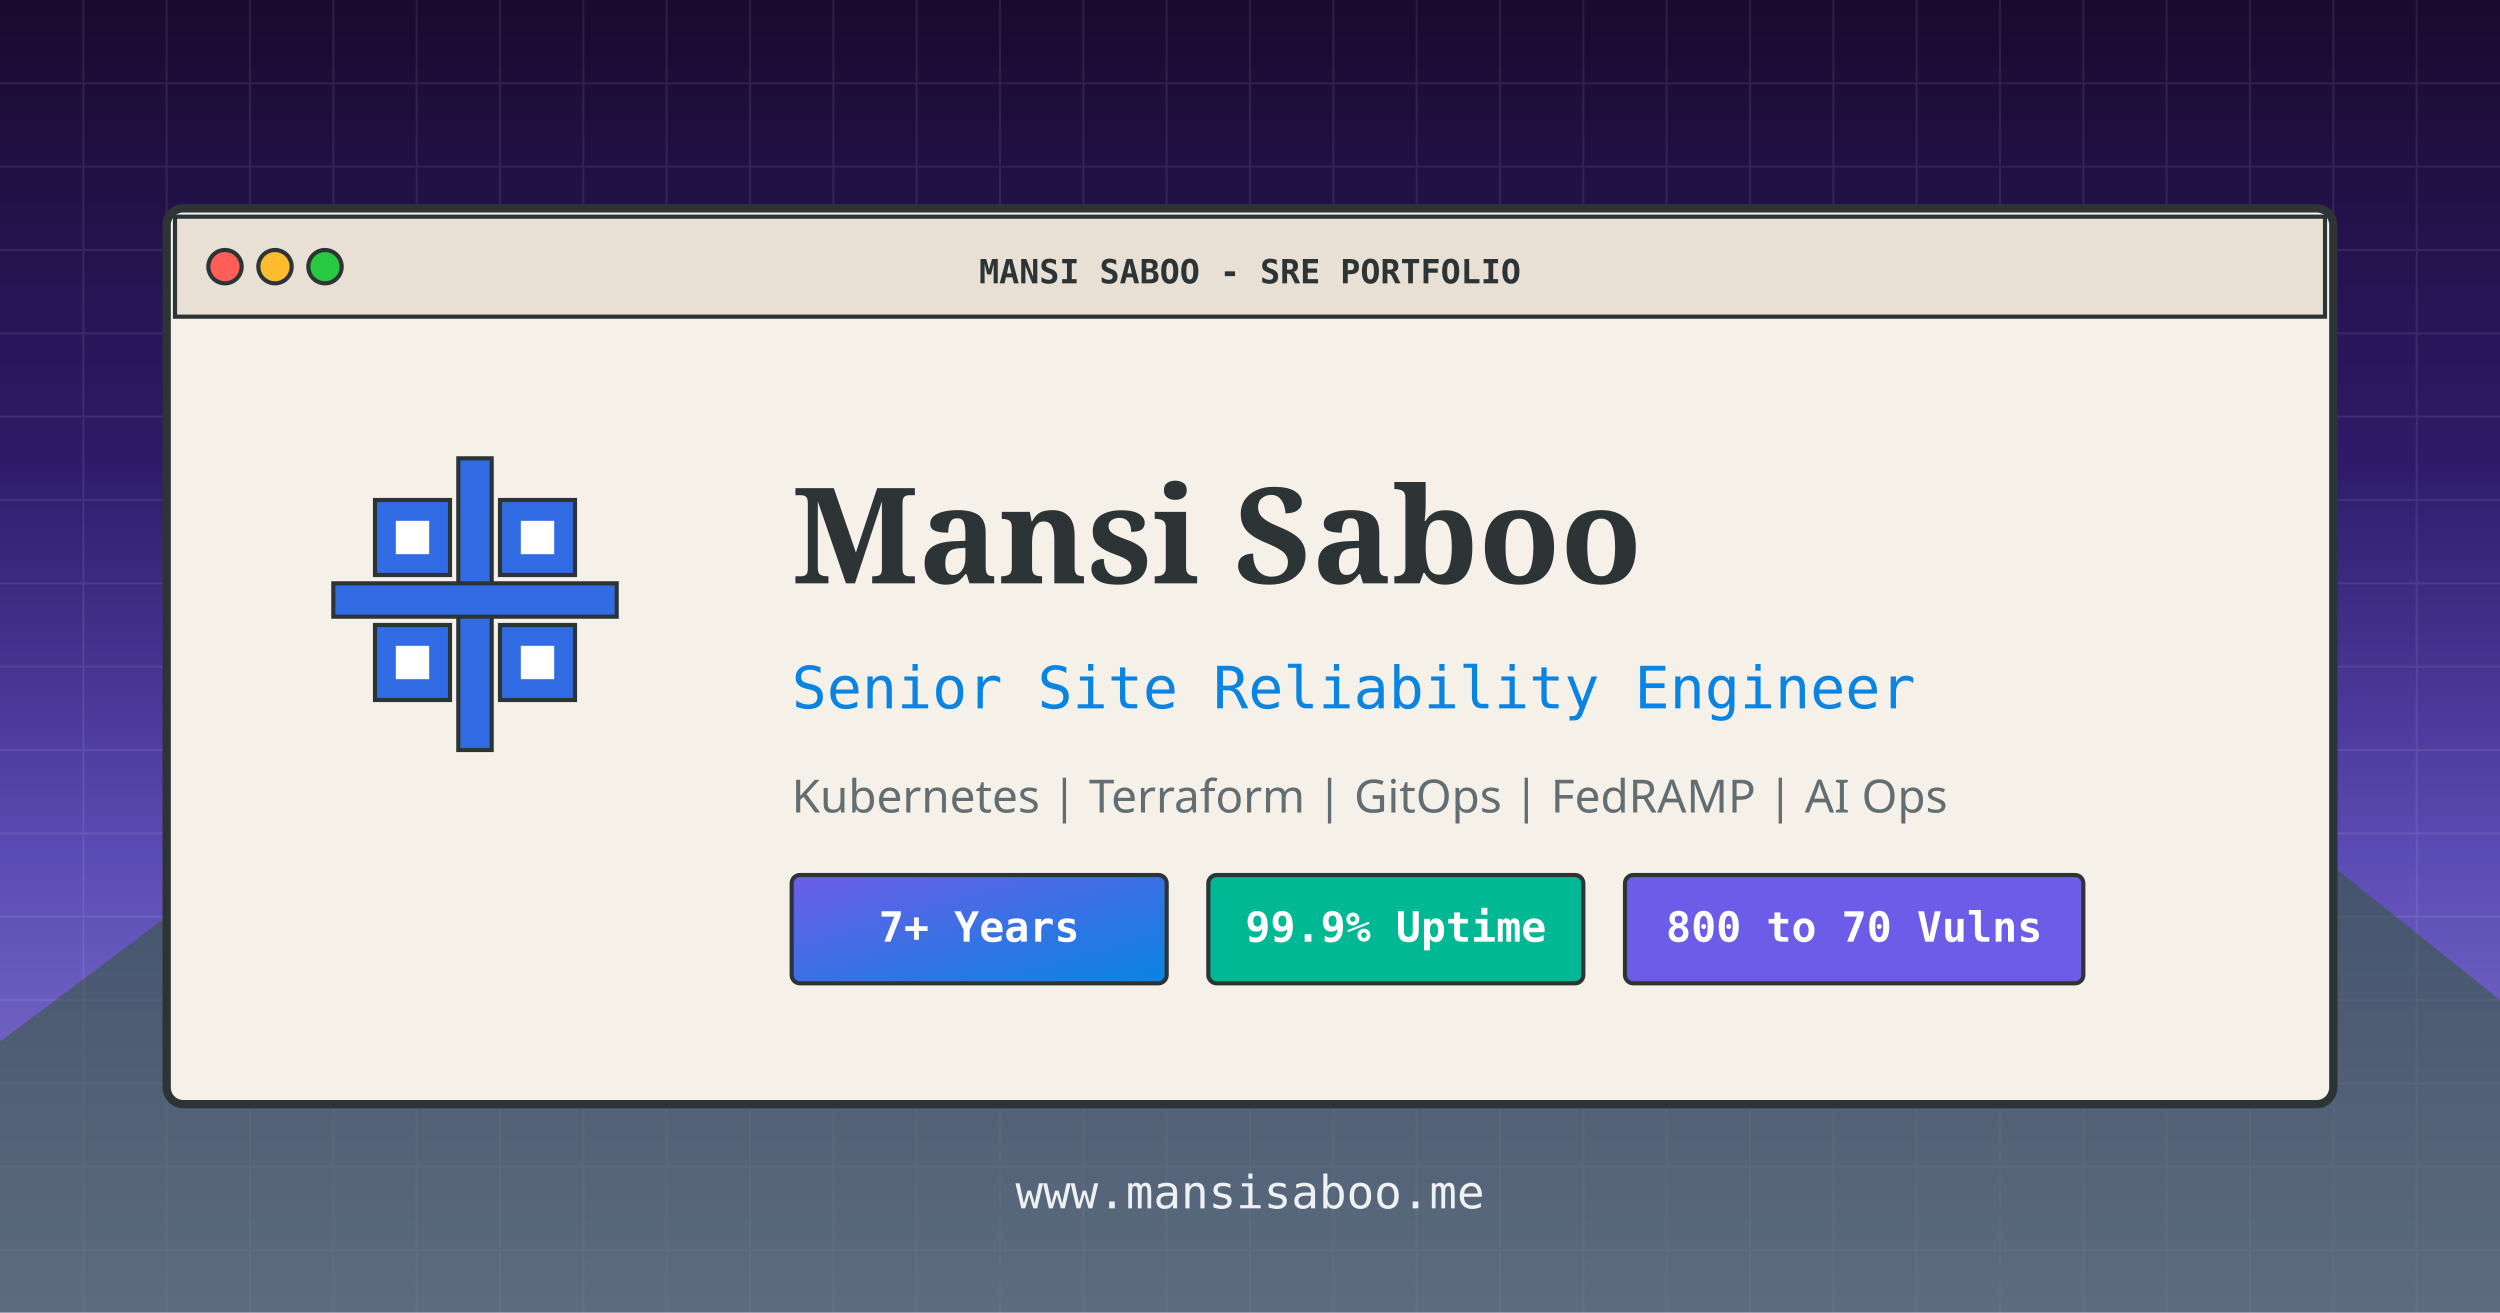
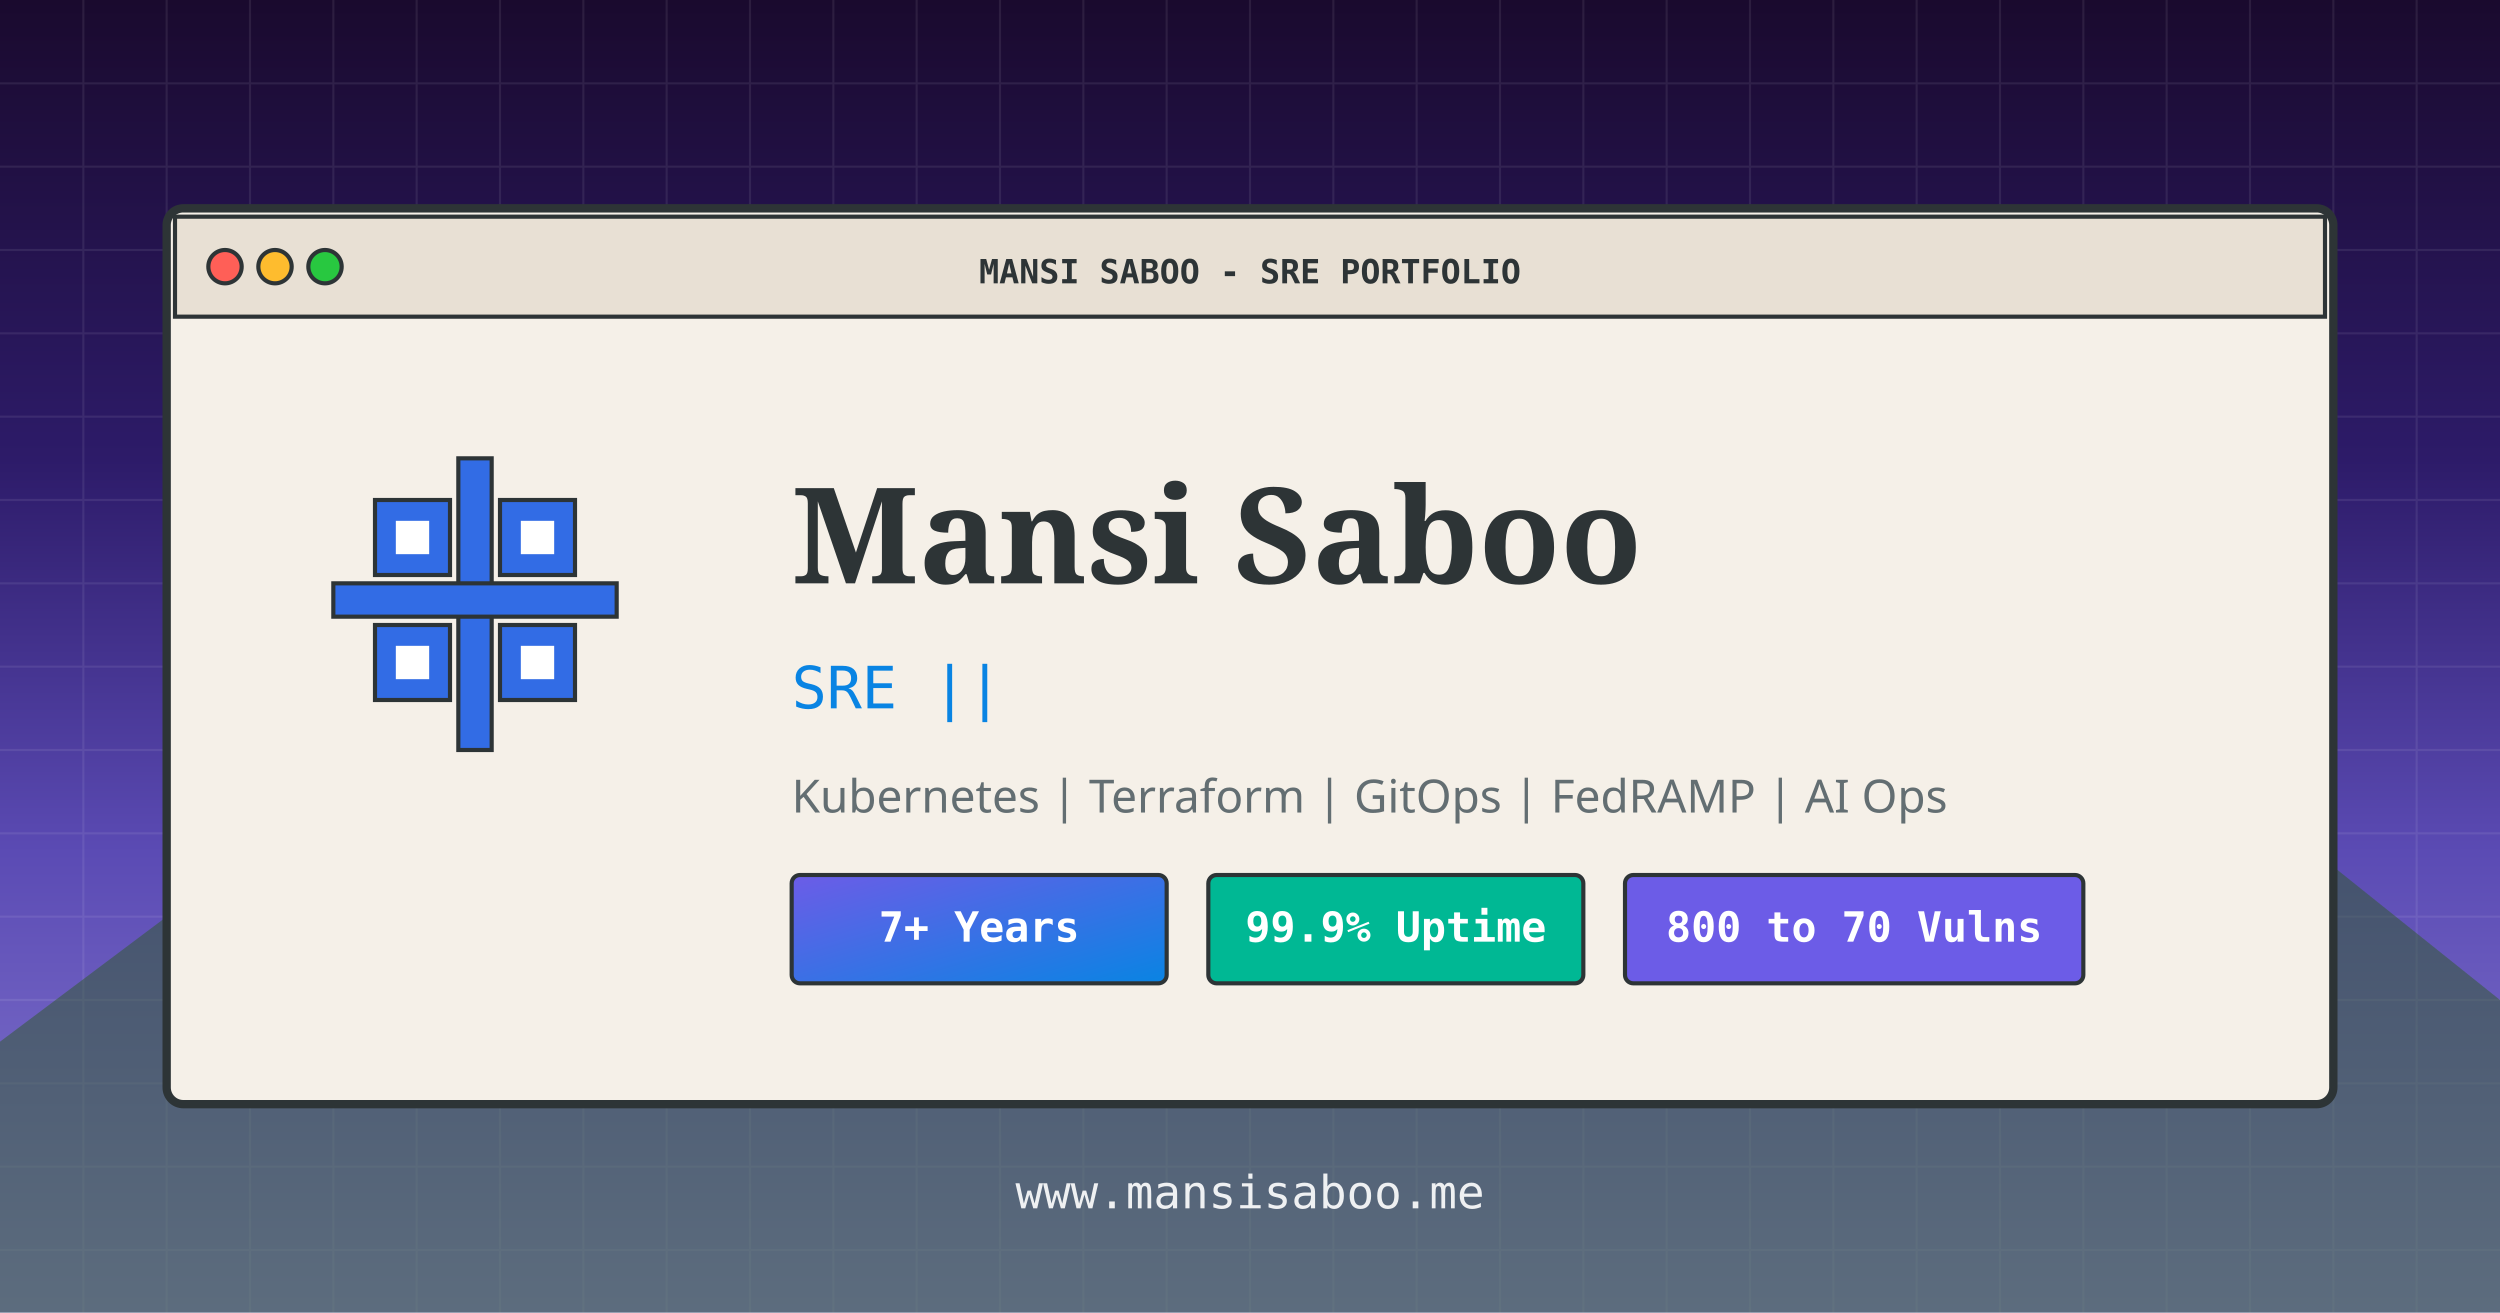
<svg xmlns="http://www.w3.org/2000/svg" width="1200" height="630" viewBox="0 0 1200 630">
  <defs>
    <linearGradient id="sky" x1="0" y1="0" x2="0" y2="1">
      <stop offset="0%" stop-color="#1a0a2e" />
      <stop offset="35%" stop-color="#2d1b69" />
      <stop offset="65%" stop-color="#5b4bb4" />
      <stop offset="100%" stop-color="#8b7fd4" />
    </linearGradient>
    <linearGradient id="accent" x1="0" y1="0" x2="1" y2="1">
      <stop offset="0%" stop-color="#6c5ce7" />
      <stop offset="100%" stop-color="#0984e3" />
    </linearGradient>
  </defs>
  <rect width="1200" height="630" fill="url(#sky)" />
  <g opacity="0.08">
    <path d="M0 40h1200M0 80h1200M0 120h1200M0 160h1200M0 200h1200M0 240h1200M0 280h1200M0 320h1200M0 360h1200M0 400h1200M0 440h1200M0 480h1200M0 520h1200M0 560h1200M0 600h1200" stroke="#ffffff" stroke-width="1" />
    <path d="M40 0v630M80 0v630M120 0v630M160 0v630M200 0v630M240 0v630M280 0v630M320 0v630M360 0v630M400 0v630M440 0v630M480 0v630M520 0v630M560 0v630M600 0v630M640 0v630M680 0v630M720 0v630M760 0v630M800 0v630M840 0v630M880 0v630M920 0v630M960 0v630M1000 0v630M1040 0v630M1080 0v630M1120 0v630M1160 0v630" stroke="#ffffff" stroke-width="1" />
  </g>
  <polygon points="0,500 200,350 400,480 600,300 800,450 1000,320 1200,480 1200,630 0,630" fill="#2d5a27" opacity="0.5" />
  <rect x="80" y="100" width="1040" height="430" rx="8" fill="#f5f0e8" stroke="#2d3436" stroke-width="4" />
  <rect x="84" y="104" width="1032" height="48" fill="#e8e0d4" stroke="#2d3436" stroke-width="2" />
  <circle cx="108" cy="128" r="8" fill="#ff5f57" stroke="#2d3436" stroke-width="2" />
  <circle cx="132" cy="128" r="8" fill="#febc2e" stroke="#2d3436" stroke-width="2" />
  <circle cx="156" cy="128" r="8" fill="#28c840" stroke="#2d3436" stroke-width="2" />
  <text x="600" y="136" text-anchor="middle" font-family="monospace" font-size="16" font-weight="bold" fill="#2d3436">MANSI SABOO - SRE PORTFOLIO</text>
  <g transform="translate(160, 220)">
    <rect x="60" y="0" width="16" height="140" fill="#326ce5" stroke="#2d3436" stroke-width="2" />
    <rect x="0" y="60" width="136" height="16" fill="#326ce5" stroke="#2d3436" stroke-width="2" />
    <rect x="20" y="20" width="36" height="36" fill="#326ce5" stroke="#2d3436" stroke-width="2" />
    <rect x="80" y="20" width="36" height="36" fill="#326ce5" stroke="#2d3436" stroke-width="2" />
    <rect x="20" y="80" width="36" height="36" fill="#326ce5" stroke="#2d3436" stroke-width="2" />
    <rect x="80" y="80" width="36" height="36" fill="#326ce5" stroke="#2d3436" stroke-width="2" />
    <rect x="30" y="30" width="16" height="16" fill="#ffffff" />
    <rect x="90" y="30" width="16" height="16" fill="#ffffff" />
    <rect x="30" y="90" width="16" height="16" fill="#ffffff" />
    <rect x="90" y="90" width="16" height="16" fill="#ffffff" />
  </g>
  <text x="380" y="280" font-family="Georgia, serif" font-size="64" font-weight="bold" fill="#2d3436">Mansi Saboo</text>
-   <text x="380" y="340" font-family="monospace" font-size="28" fill="#0984e3">Senior Site Reliability Engineer</text>
+   <text x="380" y="340" font-family="monospace" font-size="28" fill="#0984e3">SRE ||</text>
  <text x="380" y="390" font-family="sans-serif" font-size="22" fill="#636e72">Kubernetes | Terraform | GitOps | FedRAMP | AI Ops</text>
  <rect x="380" y="420" width="180" height="52" rx="4" fill="url(#accent)" stroke="#2d3436" stroke-width="2" />
  <text x="470" y="452" text-anchor="middle" font-family="monospace" font-size="20" font-weight="bold" fill="#ffffff">7+ Years</text>
  <rect x="580" y="420" width="180" height="52" rx="4" fill="#00b894" stroke="#2d3436" stroke-width="2" />
  <text x="670" y="452" text-anchor="middle" font-family="monospace" font-size="20" font-weight="bold" fill="#ffffff">99.9% Uptime</text>
  <rect x="780" y="420" width="220" height="52" rx="4" fill="#6c5ce7" stroke="#2d3436" stroke-width="2" />
  <text x="890" y="452" text-anchor="middle" font-family="monospace" font-size="20" font-weight="bold" fill="#ffffff">800 to 70 Vulns</text>
  <text x="600" y="580" text-anchor="middle" font-family="monospace" font-size="22" fill="#ffffff" opacity="0.9">www.mansisaboo.me</text>
</svg>
